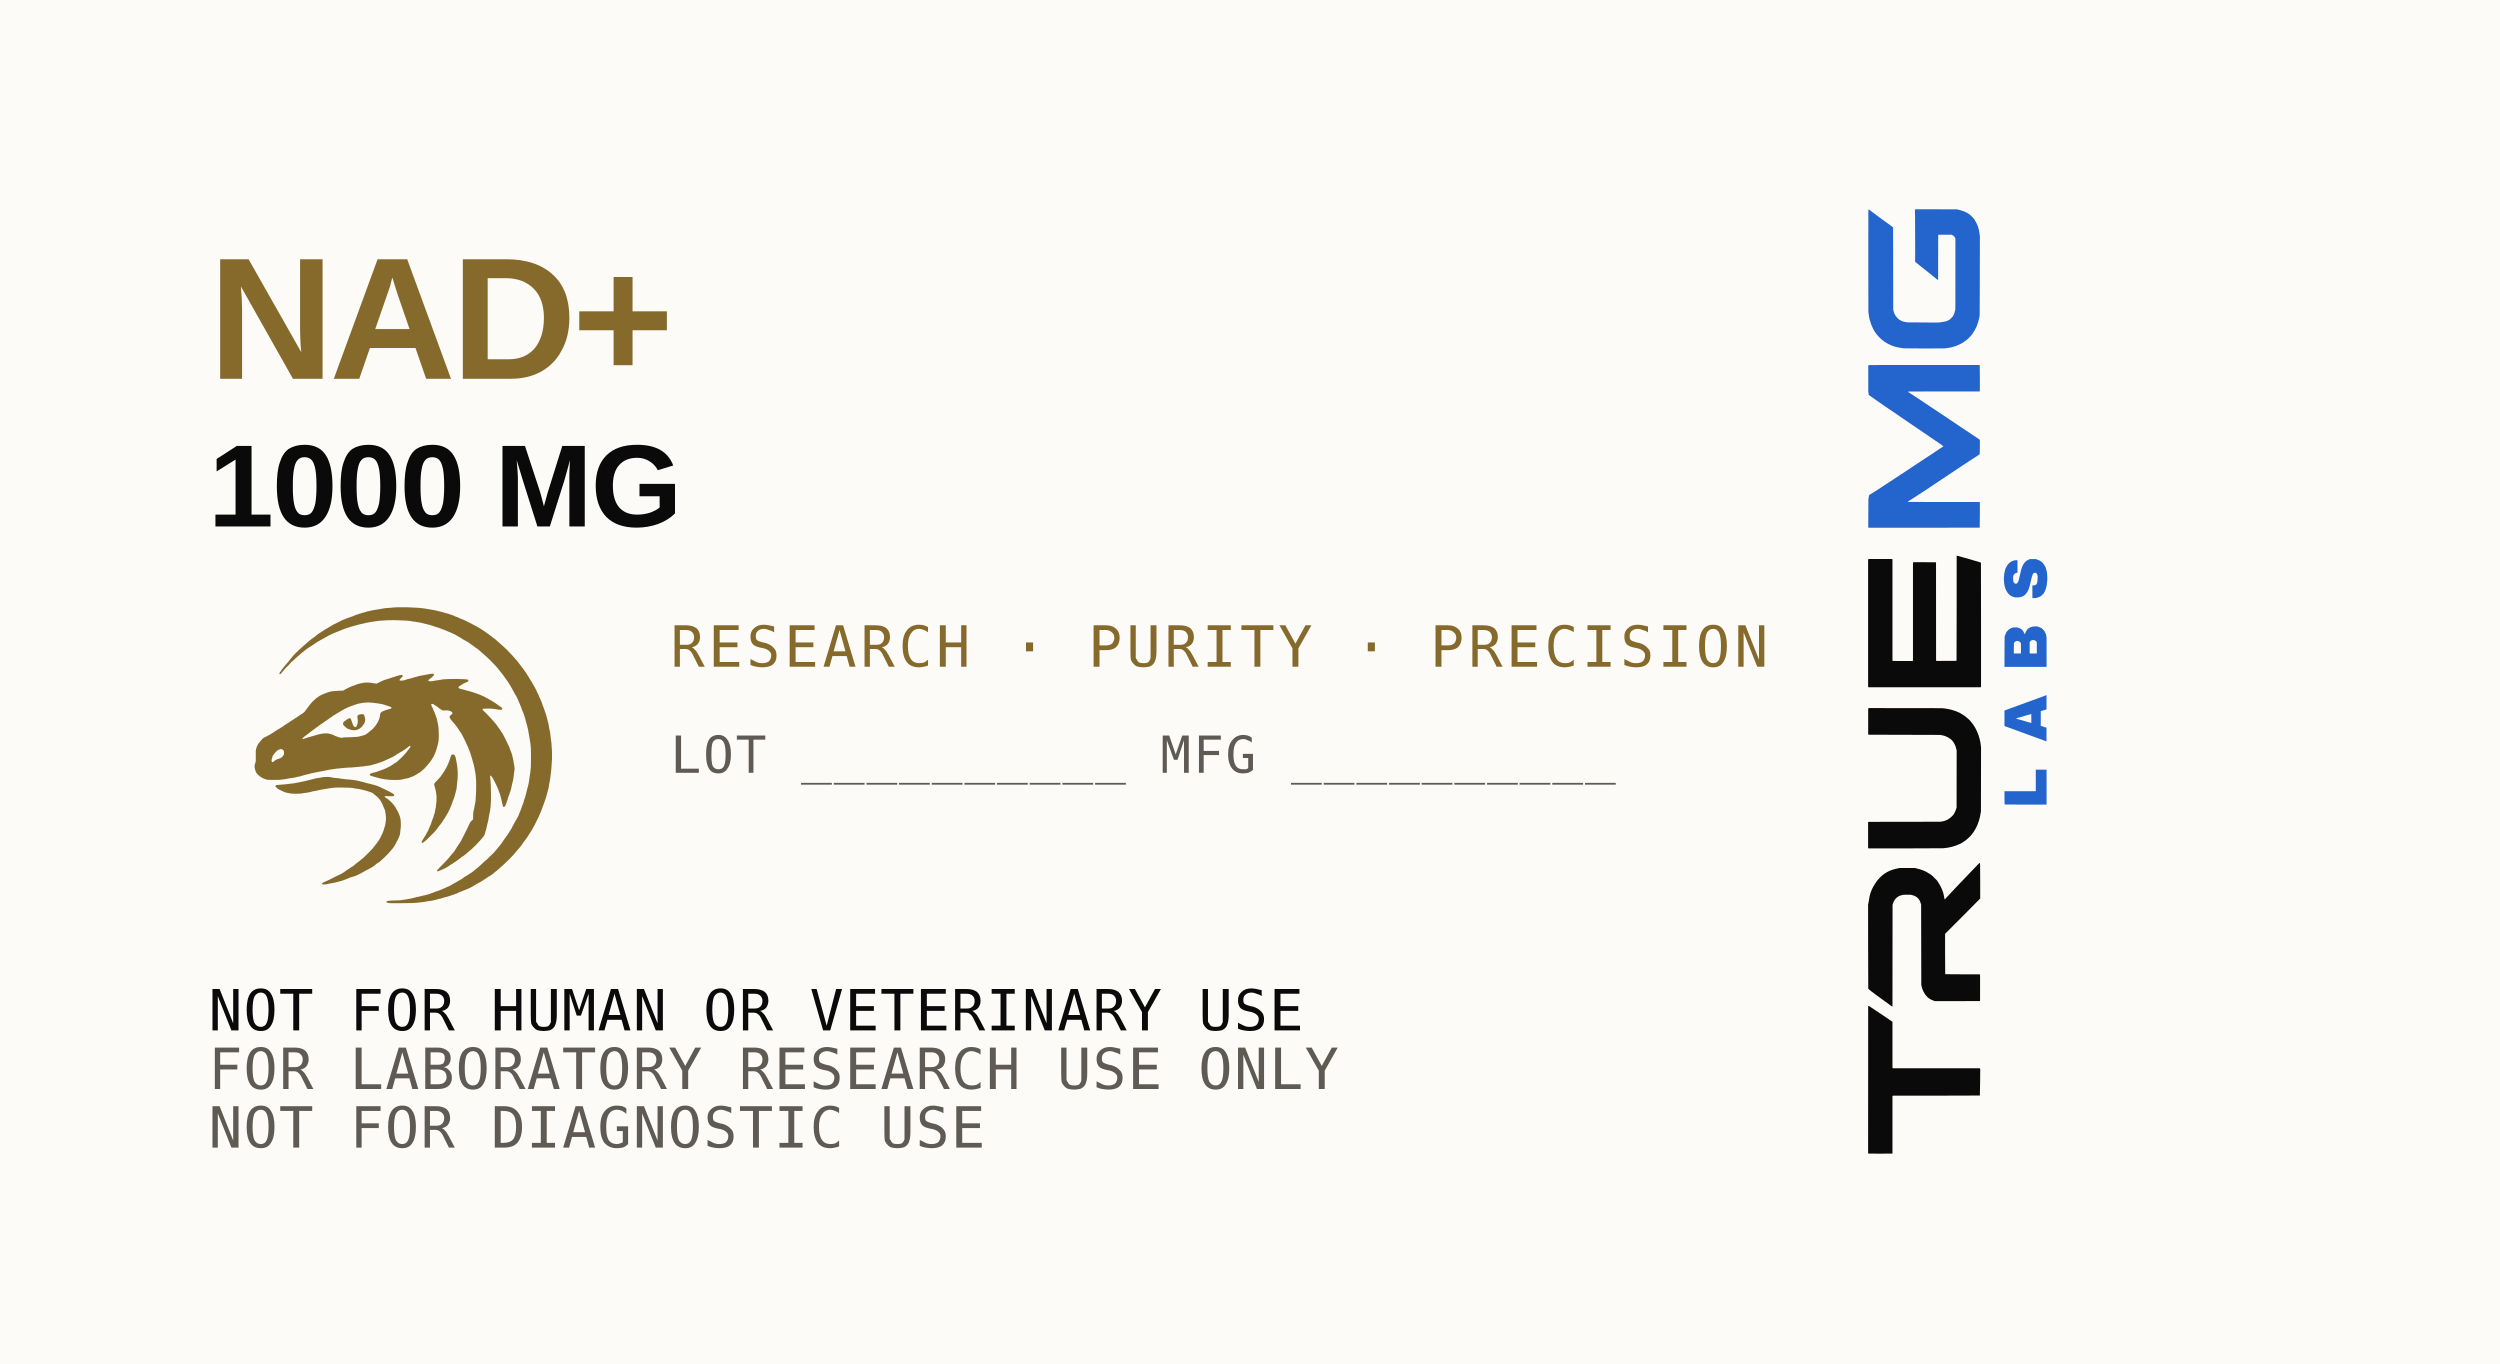
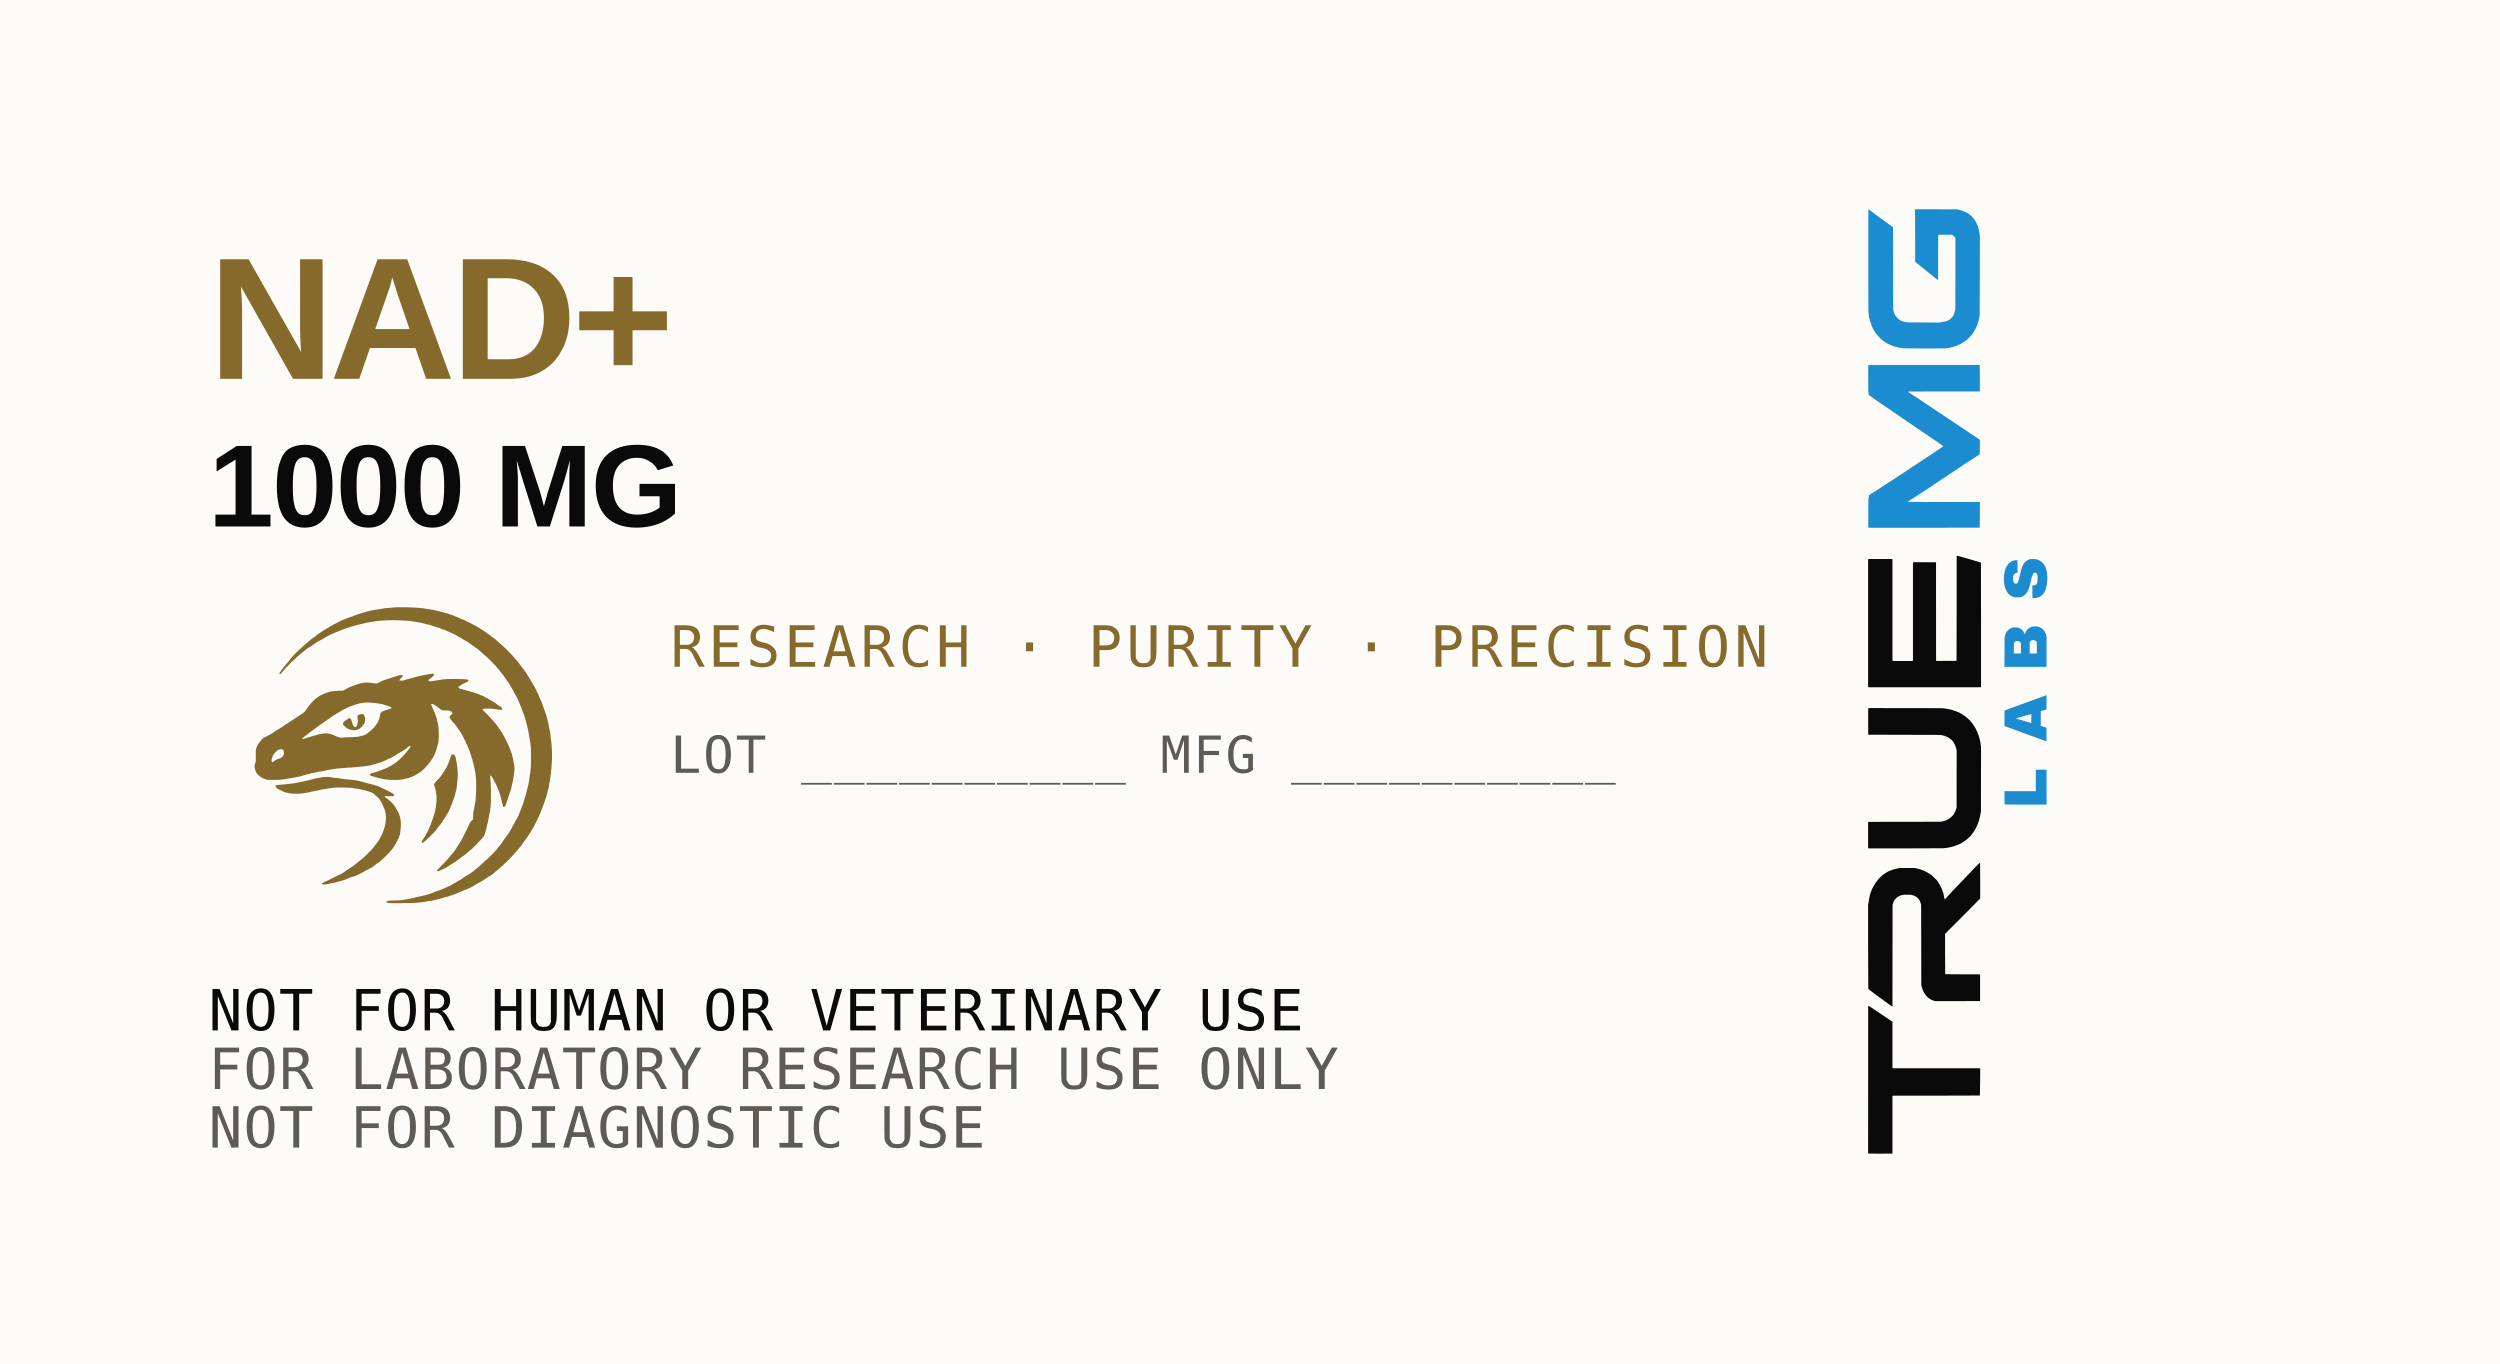
<svg xmlns="http://www.w3.org/2000/svg" width="66.0mm" height="36.0mm" viewBox="0 0 66.0 36.0">
  <rect x="0" y="0" width="66.0" height="36.0" fill="#FCFBF8" />
  <g transform="translate(49.30,30.50) rotate(-90) scale(0.004437)">
    <g transform="translate(0,681) scale(0.025,-0.025)" stroke="none">
      <g fill="#0A0A0B">
        <path d="M465 27020 l-58 -59 -15 -2770 c-8 -1524 0 -2802 18 -2841 l33 -70 6816 0 6815 0 61 -61 61 -61 -3 -10322 c-2 -5867 12 -10336 32 -10355 19 -18 1457 -45 3195 -61 l3160 -28 70 77 70 78 0 10325 0 10325 77 42 78 41 5439 0 5440 0 86 110 c125 160 843 1198 1065 1538 295 455 724 1099 1709 2569 l910 1356 -12 104 -12 103 -17488 9 -17488 9 -59 -58z" />
        <path d="M39653 27037 c-49 -18 -221 -200 -384 -405 -458 -576 -1855 -2468 -2161 -2925 -179 -268 -743 -1037 -1416 -1929 -166 -221 -278 -407 -266 -440 l22 -57 12086 -12 12086 -12 278 -88 c640 -203 1152 -536 1485 -965 307 -395 445 -712 569 -1304 l66 -320 0 -800 0 -800 -66 -300 c-181 -812 -569 -1408 -1152 -1768 -273 -168 -352 -202 -789 -341 l-351 -111 -9580 -21 -9580 -22 -300 -72 c-898 -215 -1753 -647 -2317 -1169 -555 -514 -833 -960 -1109 -1776 l-74 -220 -9 -5315 c-6 -2923 5 -5341 24 -5374 l33 -60 3113 -1 3113 0 48 65 47 66 6 4063 c3 2235 15 4080 27 4100 13 21 2011 36 4813 36 l4790 0 4138 -4134 c2275 -2274 4176 -4155 4224 -4180 l88 -46 3836 0 c2110 0 4003 12 4207 26 l369 26 19 50 c22 57 -449 537 -1427 1453 -693 648 -3219 3069 -3680 3525 -144 143 -513 492 -821 776 -307 284 -765 716 -1018 960 -460 444 -678 647 -1334 1239 l-350 316 13 64 12 65 180 30 c98 16 287 47 419 68 1108 179 2211 624 3280 1324 l560 366 620 626 620 626 263 400 c457 695 732 1203 890 1648 218 612 370 1114 408 1352 14 88 56 250 92 360 l67 200 0 1860 0 1860 -67 280 c-37 154 -105 451 -152 660 -425 1916 -1544 3522 -3281 4711 -1373 939 -2719 1447 -4380 1652 -176 22 -437 66 -580 99 l-260 59 -9960 -6 c-5478 -3 -9999 -20 -10047 -38z" />
        <path d="M73081 27003 l-41 -78 3 -8632 c2 -4748 18 -8831 36 -9073 101 -1383 432 -2698 970 -3860 66 -143 137 -296 156 -340 20 -44 107 -188 194 -320 88 -132 189 -294 225 -360 209 -379 985 -1283 1459 -1702 967 -852 2219 -1538 3517 -1926 650 -194 1101 -302 1480 -354 165 -23 381 -62 480 -87 l180 -46 7678 -14 7679 -14 341 41 c875 105 996 127 1782 328 1078 274 2363 850 3164 1418 90 64 252 177 360 252 187 130 549 429 780 644 172 160 902 995 1009 1154 55 80 204 315 333 521 129 206 275 440 325 520 50 80 106 181 125 225 20 44 83 188 142 320 184 414 294 707 421 1120 67 220 148 481 179 580 32 99 77 306 101 460 24 154 62 337 84 406 22 69 70 384 107 700 l66 574 11 8700 12 8700 -51 100 -50 100 -3067 0 -3067 0 -52 -52 -52 -52 -24 -8508 -24 -8508 -44 -260 c-110 -664 -270 -1122 -588 -1684 -416 -734 -817 -1122 -1520 -1473 -547 -273 -643 -308 -1159 -424 l-449 -100 -6776 10 -6776 11 -200 71 c-110 39 -290 99 -400 133 -249 78 -763 334 -1012 503 -573 388 -1285 1345 -1482 1993 -23 77 -72 239 -109 360 -36 121 -85 364 -108 540 l-41 320 -14 8515 -13 8515 -45 55 -46 55 -3073 0 -3074 0 -42 -77z" />
        <path d="M111470 27037 l-70 -41 0 -13357 0 -13356 77 -42 78 -41 14699 0 c8085 0 14727 11 14761 23 73 29 147 254 589 1797 45 154 107 361 140 460 63 190 147 481 240 830 105 394 171 630 288 1030 333 1138 450 1584 428 1620 l-25 40 -12447 1 c-6847 0 -12469 14 -12496 31 l-47 30 -13 2367 -12 2367 52 52 52 52 11644 8 11643 7 44 44 44 44 13 2601 14 2601 -64 97 -64 98 -11636 0 -11636 0 -65 65 -65 65 9 2319 10 2320 55 55 56 56 12035 0 12036 0 42 77 41 78 0 2733 0 2734 -61 88 -61 87 -15129 1 -15129 0 -70 -41z" />
      </g>
-       <g fill="#2365CD">
+       <g fill="#1C8CD0">
        <path d="M149428 26991 l-69 -51 0 -13193 c0 -7256 10 -13210 23 -13230 14 -22 1228 -37 3012 -37 l2990 0 48 48 48 48 0 8485 c0 4667 11 8496 24 8510 51 51 137 -27 250 -225 101 -177 300 -490 866 -1360 66 -102 354 -541 640 -976 286 -435 601 -923 700 -1084 99 -162 321 -503 493 -760 172 -256 505 -753 740 -1103 235 -350 445 -663 467 -695 22 -31 510 -762 1084 -1623 574 -861 1170 -1754 1324 -1985 154 -231 405 -609 558 -840 153 -231 503 -754 776 -1163 274 -408 516 -772 538 -808 22 -36 195 -296 384 -577 189 -282 556 -836 816 -1232 1081 -1646 1205 -1838 1541 -2380 75 -121 155 -233 178 -249 22 -17 800 -30 1727 -30 l1686 -1 119 135 c65 75 217 295 338 490 237 384 977 1507 1354 2055 228 331 2457 3644 2617 3889 44 67 699 1051 1456 2187 757 1135 1423 2135 1480 2222 180 274 1884 2825 1961 2936 156 223 1269 1899 1393 2098 72 114 250 393 396 620 l265 412 64 -13 65 -12 10 -8456 10 -8455 45 -54 45 -54 3045 1 c1675 0 3068 15 3097 33 l52 33 3 9997 c2 5498 1 11430 -2 13183 l-5 3187 -64 64 -64 64 -3106 -3 -3106 -4 -378 -57 -379 -56 -90 -91 c-86 -86 -510 -688 -1208 -1715 -174 -255 -384 -561 -468 -680 -84 -119 -276 -396 -427 -616 -151 -220 -458 -665 -682 -990 -1061 -1535 -1504 -2184 -2993 -4392 -102 -151 -291 -424 -420 -606 -395 -558 -1826 -2658 -2692 -3952 -243 -363 -534 -795 -646 -960 -362 -533 -933 -1370 -1216 -1780 -151 -220 -481 -706 -734 -1080 -645 -958 -666 -976 -803 -710 -42 83 -173 285 -290 450 -117 165 -304 439 -414 609 -110 170 -319 485 -464 700 -262 388 -699 1050 -1710 2591 -288 440 -580 881 -649 980 -69 99 -254 378 -411 620 -158 242 -361 548 -451 680 -281 410 -2516 3790 -2639 3990 -64 104 -235 365 -380 580 -145 214 -333 498 -417 630 -84 132 -354 546 -599 920 -245 374 -615 940 -823 1259 -207 318 -435 660 -505 760 -71 99 -211 316 -313 481 -101 165 -291 462 -420 660 -130 198 -296 457 -368 575 -72 117 -167 271 -211 341 -44 69 -139 228 -212 352 -169 288 -192 306 -474 358 -129 23 -333 61 -454 84 l-220 41 -3341 16 -3341 15 -70 -51z" />
        <path d="M200748 27015 c-12 -12 -199 -36 -415 -54 -432 -34 -1041 -135 -1353 -224 -1056 -300 -1666 -529 -2360 -890 -1428 -741 -2792 -2118 -3512 -3547 -409 -812 -663 -1509 -787 -2160 -25 -132 -70 -357 -100 -500 -79 -379 -135 -742 -162 -1060 -43 -494 -55 -9253 -14 -9700 56 -610 149 -1204 259 -1660 102 -419 325 -1132 377 -1200 16 -22 80 -166 140 -320 130 -331 384 -846 530 -1076 305 -481 394 -610 605 -874 491 -615 1084 -1182 1642 -1570 290 -202 1442 -860 1505 -860 28 0 101 -26 164 -59 200 -104 621 -251 1093 -383 253 -70 546 -153 651 -184 105 -31 330 -75 500 -97 170 -23 390 -53 489 -68 99 -14 4347 -33 9440 -40 l9260 -14 540 64 c656 78 1322 222 1791 386 457 161 1227 540 1629 803 397 259 1101 959 1378 1369 420 622 746 1395 972 2303 l125 500 14 4945 15 4946 -71 71 -71 71 -1581 -27 c-870 -14 -3652 -26 -6184 -26 l-4603 0 -358 -430 c-730 -878 -909 -1102 -1673 -2099 -240 -314 -558 -715 -706 -891 -148 -176 -383 -466 -523 -644 -337 -431 -699 -871 -887 -1081 -88 -98 -148 -202 -140 -243 l14 -72 5305 -10 5304 -10 53 -64 53 -63 2 -1507 2 -1506 -91 -224 c-110 -274 -304 -474 -603 -623 l-226 -113 -8400 4 -8400 4 -320 70 c-469 102 -882 246 -1179 409 l-261 145 -360 364 -361 364 -139 260 c-255 475 -361 834 -439 1480 -25 209 -65 499 -88 643 l-43 264 25 3744 25 3744 40 105 c22 58 40 190 41 293 1 337 223 944 505 1380 483 748 1297 1294 2194 1474 l240 48 9794 23 9795 22 117 140 c64 77 166 212 225 299 139 203 491 691 749 1038 529 712 1029 1396 1202 1646 106 153 235 331 287 397 354 447 648 839 1069 1427 120 168 302 408 403 532 l184 226 -13 87 -12 88 -12145 8 c-6680 5 -12155 -1 -12167 -13z" />
      </g>
    </g>
    <g transform="translate(2086.5,811.8) scale(1.209881)">
-       <g transform="translate(0,214) scale(0.025,-0.025)" fill="#2365CD" stroke="none">
+       <g transform="translate(0,214) scale(0.025,-0.025)" fill="#1C8CD0" stroke="none">
        <g transform="translate(0.0,0)">
          <path d="M27 8413 c-15 -14 -27 -1877 -27 -4140 l0 -4113 3440 0 3440 0 0 1060 0 1060 -2120 0 -2120 0 0 3080 0 3080 -1293 0 c-712 0 -1306 -12 -1320 -27z" />
        </g>
        <g transform="translate(-21015.9,0)">
          <path d="M36449 8370 c-16 -38 -696 -1897 -1510 -4130 l-1482 -4060 1338 -11 c735 -5 1345 -2 1355 8 10 10 94 267 186 571 l167 552 1453 0 1453 0 166 -560 166 -560 1408 -11 1408 -10 -54 150 c-226 634 -2882 7899 -2925 8001 l-54 130 -1523 0 -1524 0 -28 -70z m1733 -2892 c92 -340 278 -981 413 -1425 135 -444 245 -826 245 -850 l0 -43 -880 0 -880 0 0 35 c0 20 118 428 261 908 144 480 325 1099 402 1375 77 276 150 534 162 574 12 40 41 66 65 58 l43 -14 169 -618z" />
        </g>
        <g transform="translate(-42657.8,0)">
          <path d="M69760 4303 l0 -4143 2902 0 2901 0 309 62 308 62 334 158 333 158 252 251 251 252 125 248 c69 137 153 351 185 477 l60 229 -1 321 c-1 601 -160 1085 -470 1430 -201 224 -556 447 -848 535 -133 40 -241 82 -241 95 0 12 146 91 325 175 l324 152 189 177 c231 216 381 483 460 821 l61 257 0 322 1 321 -62 239 c-83 323 -270 621 -559 892 l-241 226 -260 128 c-143 71 -368 160 -499 198 l-239 69 -2950 15 -2950 15 0 -4142z m4807 2197 c59 -44 145 -145 190 -225 l83 -146 0 -196 0 -196 -90 -178 -90 -178 -136 -91 -136 -90 -994 0 -994 0 0 702 0 702 1030 -12 1030 -12 107 -80z m151 -3079 c149 -77 276 -287 306 -506 l24 -176 -47 -179 c-53 -196 -161 -336 -329 -424 l-108 -56 -1082 0 -1082 0 0 700 0 700 1102 0 1102 0 114 -59z" />
        </g>
        <g transform="translate(-64316.7,0)">
          <path d="M108180 8534 c-883 -105 -1223 -191 -1720 -433 -723 -354 -1137 -832 -1320 -1524 l-62 -237 -3 -388 c-4 -854 255 -1416 851 -1840 580 -413 916 -536 2354 -856 1425 -317 1640 -428 1640 -841 l0 -141 -113 -114 -114 -113 -214 -63 -214 -64 -425 0 c-504 0 -844 55 -1052 172 l-152 85 -83 134 -83 134 -20 258 -21 258 -1245 -10 -1244 -11 9 -334 9 -334 66 -266 c36 -146 121 -374 189 -506 l125 -240 281 -282 281 -281 281 -146 c560 -291 1154 -435 2099 -509 l500 -39 606 38 606 39 461 117 462 116 312 163 c696 362 1073 805 1299 1525 l94 299 -2 560 -2 560 -94 240 c-217 556 -654 973 -1318 1259 -413 178 -717 261 -1834 501 -954 205 -1224 295 -1434 476 l-146 126 -4 173 -5 172 146 134 147 134 173 52 173 51 400 1 400 1 151 -53 c299 -106 549 -418 549 -685 l0 -122 1240 0 1240 0 0 232 c0 429 -157 880 -432 1244 -232 306 -531 541 -948 745 l-360 176 -388 100 c-588 151 -1538 223 -2092 157z" />
        </g>
      </g>
    </g>
  </g>
  <text x="5.5" y="10.00" font-family="Archivo Black, Archivo, Helvetica Neue, Arial, sans-serif" font-weight="900" font-size="4.60" letter-spacing="-0.12" fill="#866A2C">NAD+</text>
  <text x="5.5" y="13.90" font-family="Archivo Black, Archivo, Helvetica Neue, Arial, sans-serif" font-weight="900" font-size="3.10" letter-spacing="-0.04" fill="#0A0A0B">1000 MG</text>
  <g transform="translate(5.500,14.600) scale(0.006875)">
    <g transform="translate(0,1600) scale(0.5673759,-0.5673759)" fill="#866A2C" stroke="none">
      <path d="M1285 2453 c-13 0 -30 -1 -36 -2 -7 0 -17 -1 -23 -2 -26 -1 -32 -2 -58 -7 -8 -2 -22 -4 -31 -5 -9 -1 -24 -4 -34 -6 -10 -3 -21 -6 -26 -6 -5 -1 -12 -4 -16 -5 -5 -2 -15 -4 -22 -6 -7 -2 -17 -5 -22 -7 -5 -2 -13 -5 -18 -6 -5 -2 -12 -5 -15 -6 -3 -2 -12 -5 -18 -7 -7 -2 -14 -4 -15 -5 -2 -1 -8 -3 -14 -5 -5 -2 -12 -5 -15 -6 -2 -2 -7 -4 -10 -4 -6 -2 -15 -7 -21 -10 -1 -1 -6 -3 -9 -5 -4 -1 -9 -4 -12 -6 -4 -2 -9 -5 -13 -6 -3 -2 -8 -4 -10 -5 -2 -1 -7 -4 -12 -7 -12 -7 -19 -11 -30 -18 -5 -3 -10 -6 -10 -6 -1 0 -5 -2 -9 -5 -5 -3 -13 -9 -18 -12 -19 -12 -30 -19 -35 -24 -3 -3 -7 -6 -8 -7 -2 -1 -6 -3 -8 -6 -3 -2 -8 -5 -10 -7 -2 -1 -7 -4 -9 -6 -11 -9 -15 -13 -18 -15 -2 -2 -9 -7 -14 -12 -6 -6 -13 -12 -17 -15 -22 -18 -67 -61 -78 -75 -2 -4 -8 -10 -11 -13 -3 -4 -7 -8 -8 -10 -4 -6 -15 -20 -18 -22 -2 -2 -5 -6 -8 -9 -2 -4 -6 -8 -8 -10 -5 -6 -13 -15 -16 -20 -2 -3 -4 -6 -5 -7 -1 -1 -3 -4 -5 -6 -1 -3 -4 -8 -7 -11 -3 -4 -4 -6 -4 -9 0 -3 1 -4 4 -4 2 0 4 1 10 8 4 4 9 10 11 13 4 6 24 28 28 31 2 1 7 6 12 12 11 13 12 15 36 35 2 3 10 10 17 16 7 7 19 17 26 23 7 6 18 15 25 20 10 9 16 13 31 23 9 5 13 8 21 13 22 16 34 24 56 36 21 11 30 16 32 18 2 1 7 4 12 6 5 3 11 6 13 8 3 1 9 4 13 6 5 2 10 4 11 5 2 1 9 4 16 7 13 5 21 8 37 15 4 2 11 5 15 6 4 1 13 5 20 8 8 3 15 5 16 5 0 0 7 2 15 5 7 2 18 5 24 7 6 1 16 4 22 6 7 2 17 5 23 6 14 3 21 4 32 7 4 2 13 4 19 4 5 1 11 3 13 3 2 1 11 2 20 3 9 1 21 3 26 4 10 2 24 3 76 6 30 1 38 1 67 0 69 -2 94 -5 101 -8 1 0 5 -1 10 -1 4 -1 12 -2 19 -3 6 -1 17 -3 25 -4 8 -2 19 -4 24 -6 6 -2 16 -4 23 -6 8 -1 18 -4 24 -6 6 -2 11 -4 12 -4 2 0 17 -5 23 -8 2 0 9 -3 15 -4 6 -2 14 -5 17 -6 2 -2 9 -4 15 -6 6 -2 13 -4 16 -6 3 -2 10 -5 16 -7 6 -2 14 -6 19 -8 17 -8 34 -16 35 -16 0 0 5 -3 9 -6 5 -3 11 -6 14 -8 2 -1 6 -3 8 -4 1 -2 5 -4 8 -5 3 -2 8 -5 10 -7 4 -3 23 -13 34 -19 2 -1 5 -3 7 -5 3 -2 7 -5 9 -6 2 -1 7 -5 12 -9 5 -4 11 -8 15 -10 3 -3 7 -6 9 -8 3 -1 7 -4 11 -6 3 -3 8 -7 12 -10 3 -3 9 -9 14 -13 37 -32 31 -26 60 -54 33 -33 48 -49 67 -74 9 -12 13 -17 22 -28 2 -3 7 -10 12 -17 11 -16 19 -28 24 -34 2 -3 6 -8 8 -13 2 -4 5 -8 6 -9 0 -1 2 -4 3 -6 1 -2 5 -8 7 -12 7 -12 14 -25 19 -35 2 -5 6 -11 8 -13 2 -3 5 -9 7 -13 2 -5 4 -9 5 -11 1 -2 12 -27 16 -38 1 -4 3 -9 5 -11 2 -5 8 -22 8 -24 0 -1 2 -6 5 -11 3 -6 6 -15 8 -20 1 -5 4 -14 6 -19 1 -5 4 -13 5 -18 1 -5 3 -12 4 -16 3 -7 10 -37 12 -45 0 -3 1 -7 2 -10 1 -4 2 -9 2 -12 1 -7 6 -33 9 -52 3 -16 6 -39 7 -57 1 -21 1 -101 0 -122 -1 -23 -5 -52 -8 -66 0 -4 -2 -13 -3 -22 -2 -16 -5 -33 -7 -40 -1 -2 -3 -9 -4 -14 -1 -6 -3 -13 -4 -16 -4 -14 -8 -31 -10 -41 -2 -5 -4 -12 -5 -15 -1 -3 -4 -11 -6 -18 -1 -7 -4 -16 -6 -20 -2 -4 -5 -12 -6 -16 -3 -10 -11 -30 -15 -40 -2 -4 -6 -13 -8 -21 -3 -7 -7 -14 -8 -16 -1 -1 -3 -5 -5 -9 -2 -4 -5 -9 -7 -12 -2 -3 -6 -9 -8 -14 -2 -5 -4 -9 -5 -10 -2 -3 -13 -22 -16 -30 -3 -4 -5 -9 -7 -11 -1 -3 -4 -7 -6 -10 -1 -3 -5 -8 -7 -12 -7 -9 -19 -26 -36 -50 -5 -8 -11 -16 -13 -20 -3 -3 -9 -11 -14 -17 -20 -25 -24 -30 -42 -49 -23 -23 -37 -37 -45 -44 -4 -2 -11 -8 -16 -13 -14 -14 -34 -32 -39 -36 -3 -3 -9 -8 -14 -11 -22 -20 -38 -31 -62 -45 -17 -10 -24 -14 -29 -19 -6 -5 -8 -6 -33 -20 -8 -4 -17 -10 -21 -12 -4 -2 -11 -6 -16 -9 -4 -2 -9 -5 -10 -6 -2 -2 -12 -7 -16 -8 -2 -1 -8 -3 -12 -5 -4 -2 -11 -5 -14 -7 -4 -1 -11 -4 -17 -7 -5 -3 -10 -5 -11 -5 0 0 -4 -1 -8 -3 -8 -3 -22 -8 -24 -8 -1 0 -6 -2 -13 -5 -6 -3 -17 -7 -23 -9 -7 -2 -14 -4 -16 -5 -2 -1 -7 -2 -10 -3 -31 -7 -48 -11 -51 -12 -1 -1 -6 -2 -12 -2 -5 -1 -13 -3 -17 -5 -4 -1 -12 -3 -17 -4 -6 -1 -14 -3 -19 -4 -8 -2 -29 -5 -55 -9 -14 -2 -21 -2 -66 -3 -20 -1 -29 -2 -34 -6 -4 -2 -5 -3 -2 -5 2 -2 6 -4 18 -6 8 -1 17 -1 73 -1 70 0 109 1 141 6 3 1 11 1 17 2 5 1 14 2 20 3 6 2 16 3 23 4 6 1 14 2 17 2 3 1 10 3 16 4 6 1 15 3 20 5 4 2 12 3 16 4 4 1 11 2 14 4 4 1 12 3 17 5 14 3 16 4 29 8 6 2 15 5 19 6 3 1 9 3 12 4 4 2 9 4 13 5 8 2 16 6 22 9 3 3 6 4 16 7 4 1 10 3 13 5 3 2 11 5 17 7 13 4 51 22 58 28 3 2 9 6 13 8 5 2 11 6 15 8 13 8 29 17 29 17 1 0 4 2 7 4 3 3 8 6 10 7 3 2 7 5 11 7 9 7 20 14 26 16 3 2 6 4 8 6 2 1 5 4 8 5 2 2 5 5 8 7 2 2 6 5 8 7 8 5 32 26 41 35 5 4 10 9 12 10 5 4 26 24 43 41 19 19 30 31 47 52 7 8 15 17 18 21 3 3 7 8 10 11 2 3 5 7 7 9 2 3 5 7 8 11 2 3 5 8 6 10 2 2 5 6 6 8 2 2 4 6 6 7 1 1 4 5 6 9 3 4 7 10 11 15 3 5 8 13 11 18 3 4 7 10 8 12 2 3 5 7 7 10 1 3 3 7 4 8 2 3 17 29 17 30 0 1 19 39 21 42 1 2 4 7 6 12 2 5 4 11 6 14 4 7 16 36 18 44 1 4 4 10 5 14 2 3 4 9 5 13 1 4 4 11 6 16 9 25 17 50 20 65 2 9 5 20 6 24 2 4 3 11 4 15 1 4 2 13 3 21 2 7 4 18 5 24 1 6 2 17 3 23 1 13 2 17 4 31 0 5 1 14 2 20 0 5 2 17 2 26 3 26 4 63 3 90 0 13 -1 24 -1 25 -1 0 -1 5 -1 11 0 14 -3 40 -7 64 0 5 -1 14 -2 20 -1 6 -2 13 -2 16 -3 11 -4 16 -7 32 -4 27 -4 28 -7 36 -1 4 -3 11 -4 16 -4 19 -13 48 -20 66 -2 6 -5 13 -6 17 -1 4 -4 12 -7 18 -2 6 -5 14 -6 18 -3 7 -8 19 -15 34 -2 4 -6 12 -7 17 -2 4 -4 10 -6 12 -2 2 -4 7 -5 11 -5 11 -16 33 -20 38 -1 3 -4 7 -6 10 -1 4 -7 13 -12 21 -6 9 -11 17 -12 19 -1 3 -6 11 -11 18 -4 7 -9 16 -11 18 -1 2 -4 7 -7 10 -2 3 -8 11 -12 17 -5 6 -10 13 -12 15 -2 3 -6 9 -11 15 -12 17 -18 24 -31 38 -7 8 -15 17 -18 21 -4 4 -14 15 -22 23 -9 9 -19 19 -21 22 -5 5 -25 24 -28 26 -2 1 -10 9 -20 17 -9 9 -20 19 -24 22 -10 7 -16 11 -23 17 -3 3 -8 6 -10 8 -3 2 -9 6 -13 10 -12 9 -41 29 -53 36 -4 2 -9 5 -11 7 -4 2 -9 5 -17 10 -2 1 -7 4 -13 7 -6 3 -12 6 -14 7 -2 2 -6 3 -8 5 -2 1 -8 3 -12 6 -4 2 -9 5 -12 6 -3 1 -9 4 -13 6 -7 5 -20 10 -39 17 -5 2 -11 5 -15 7 -7 3 -16 7 -18 7 0 0 -4 2 -8 3 -11 6 -14 7 -23 9 -4 1 -11 4 -16 6 -5 1 -13 4 -18 5 -16 4 -25 7 -32 9 -4 1 -11 3 -16 4 -10 2 -19 4 -25 6 -3 1 -7 2 -10 2 -4 1 -14 2 -23 4 -16 2 -22 3 -42 7 -10 2 -44 5 -52 5 -4 0 -14 1 -21 1 -17 2 -71 3 -103 2z" />
      <path d="M1503 2002 c-19 -3 -77 -14 -80 -15 -1 -1 -10 -3 -20 -6 -9 -2 -20 -5 -23 -7 -4 -1 -11 -3 -16 -4 -10 -2 -22 -5 -32 -9 -4 -2 -10 -3 -17 -4 -16 -1 -18 -1 -20 1 -3 3 0 7 10 17 l10 10 0 3 c0 5 -3 7 -8 7 -4 0 -22 -4 -31 -7 -4 -1 -10 -3 -14 -5 -5 -1 -14 -4 -20 -6 -7 -3 -15 -6 -18 -6 -7 -2 -21 -7 -37 -12 -10 -4 -26 -11 -34 -16 -2 -1 -7 -3 -10 -5 l-5 -2 -6 1 c-4 0 -10 2 -15 2 -32 6 -61 6 -81 0 -3 0 -11 -2 -17 -4 -15 -4 -17 -5 -24 -8 -3 -2 -11 -4 -17 -6 -12 -4 -32 -13 -48 -22 -5 -3 -12 -7 -14 -8 l-4 -2 -27 -1 c-32 -1 -55 -4 -68 -8 -5 -2 -13 -4 -17 -6 -13 -4 -35 -14 -46 -20 -12 -7 -29 -20 -47 -38 -6 -5 -18 -20 -25 -29 -3 -4 -7 -9 -9 -12 -6 -7 -11 -14 -17 -23 -4 -6 -6 -9 -13 -14 -5 -3 -10 -7 -12 -8 -4 -2 -23 -15 -29 -19 -1 -1 -5 -3 -7 -5 -3 -1 -9 -5 -12 -8 -4 -2 -11 -7 -17 -11 -6 -4 -18 -11 -27 -18 -9 -6 -18 -11 -20 -12 -1 -1 -5 -4 -8 -6 -2 -2 -7 -5 -9 -7 -3 -1 -7 -3 -9 -5 -2 -2 -6 -4 -9 -6 -3 -1 -8 -4 -11 -6 -3 -2 -10 -7 -16 -10 -7 -4 -15 -10 -19 -13 -5 -3 -15 -9 -23 -14 -9 -4 -17 -8 -19 -10 -2 -1 -7 -3 -11 -5 -12 -5 -19 -11 -34 -30 -2 -3 -5 -7 -7 -9 -7 -8 -9 -11 -14 -23 -3 -6 -6 -15 -7 -21 l-2 -11 0 -24 c1 -42 0 -47 -1 -51 -5 -14 -6 -17 -7 -26 0 -5 0 -12 1 -16 1 -7 7 -24 9 -28 6 -11 23 -27 35 -34 7 -5 29 -14 38 -16 8 -2 86 -2 98 0 3 1 12 2 18 3 6 0 13 1 14 2 2 1 12 2 22 4 10 1 22 3 27 4 5 1 14 3 20 4 6 2 15 4 20 4 5 1 13 3 18 5 12 4 18 6 32 9 7 1 15 3 18 4 6 3 8 3 33 8 8 2 19 4 23 5 9 2 19 4 34 6 6 1 15 3 20 4 6 2 15 4 22 5 15 2 47 7 48 7 0 1 5 1 11 1 6 1 18 2 28 3 19 2 53 5 72 5 18 1 40 3 46 4 3 1 13 2 22 2 16 2 24 3 49 7 5 0 13 2 17 4 4 1 10 3 14 4 14 3 43 13 61 20 5 3 10 5 11 5 1 0 6 2 11 5 5 3 13 6 18 8 5 2 9 4 10 5 1 0 6 3 11 5 12 6 25 14 30 18 3 2 8 5 10 7 3 1 11 6 18 10 8 5 15 9 17 10 6 3 28 19 33 24 7 6 12 9 15 7 2 -2 -1 -11 -6 -16 -1 -1 -4 -6 -7 -9 -12 -17 -18 -24 -45 -52 -19 -18 -32 -30 -35 -32 -3 -2 -11 -7 -18 -11 -6 -5 -12 -9 -14 -10 -1 -1 -6 -4 -10 -6 -11 -7 -31 -16 -44 -21 -6 -2 -12 -5 -14 -5 -1 -1 -9 -4 -16 -6 -7 -2 -14 -5 -16 -6 -2 0 -9 -2 -14 -4 -14 -3 -27 -7 -30 -9 -2 0 -4 -2 -5 -3 l-1 -3 1 -3 c2 -4 7 -7 22 -10 6 -2 14 -4 20 -6 43 -13 80 -18 127 -18 32 0 42 1 73 9 6 1 13 3 16 3 5 1 13 4 18 7 3 1 7 3 10 3 3 1 8 3 11 5 2 1 8 5 13 7 5 3 10 6 12 7 1 2 5 4 9 6 9 4 22 15 39 31 13 14 33 37 41 48 2 2 6 9 9 14 14 19 29 55 36 85 2 7 3 14 4 14 1 3 4 16 5 24 1 5 1 22 2 37 0 33 -2 61 -6 79 -2 6 -4 17 -5 23 -1 7 -3 16 -5 19 -1 4 -4 12 -6 17 -2 6 -5 14 -7 19 -3 5 -5 11 -6 13 -1 3 -6 15 -14 31 -3 7 -3 9 -2 11 1 5 11 4 19 -2 2 -2 6 -5 9 -6 4 -2 24 -17 27 -20 3 -2 18 -12 21 -13 2 -1 9 -1 18 0 11 0 16 0 22 -1 18 -4 27 -10 27 -17 0 -5 -2 -7 -10 -13 -7 -5 -9 -8 -9 -14 0 -4 1 -6 8 -17 5 -6 12 -15 17 -20 10 -11 15 -17 22 -27 3 -5 8 -12 11 -16 3 -5 7 -10 9 -13 1 -2 4 -6 5 -8 2 -2 4 -5 6 -8 3 -4 14 -26 24 -46 3 -7 7 -14 8 -17 6 -12 18 -40 21 -48 2 -5 5 -13 7 -18 2 -5 5 -14 6 -19 2 -5 4 -14 6 -19 14 -49 16 -56 19 -73 0 -5 2 -15 4 -21 2 -14 4 -24 6 -53 1 -25 1 -38 0 -84 -2 -55 -3 -64 -10 -95 0 -4 -2 -12 -3 -17 -1 -5 -2 -11 -3 -12 -3 -9 -4 -22 -4 -41 l0 -20 -5 -5 c-2 -3 -6 -6 -7 -7 -5 -3 -11 -14 -15 -23 -2 -7 -30 -64 -41 -84 -1 -2 -4 -8 -7 -14 -3 -7 -8 -15 -10 -19 -3 -4 -7 -9 -8 -12 -11 -16 -15 -23 -18 -27 -1 -2 -4 -7 -6 -9 -1 -3 -3 -7 -4 -8 -3 -5 -18 -24 -33 -40 -2 -2 -5 -7 -7 -9 -7 -10 -35 -39 -64 -68 -17 -17 -22 -24 -19 -27 1 -1 2 -1 6 1 3 0 8 2 13 4 5 2 9 4 10 4 2 1 7 4 13 6 12 5 28 14 35 19 2 2 7 5 11 8 3 2 8 5 12 7 11 8 22 15 25 16 4 3 17 12 23 17 2 2 6 5 9 7 2 2 6 5 8 7 2 1 7 5 12 7 8 6 17 12 38 31 7 6 16 13 19 16 3 2 6 5 7 7 2 2 7 7 12 12 6 4 11 9 12 11 1 1 7 7 12 13 13 13 35 38 38 43 6 8 8 14 10 23 1 6 4 15 6 21 2 6 4 17 6 24 1 6 3 16 5 21 3 9 6 25 8 41 1 4 2 11 3 15 9 38 13 79 12 138 0 48 -2 87 -4 103 -2 18 -3 23 0 25 1 1 2 1 4 -1 3 -2 9 -10 14 -19 2 -4 5 -11 7 -14 7 -12 18 -34 21 -43 2 -5 4 -11 6 -13 1 -2 4 -10 6 -17 2 -7 5 -14 6 -15 2 -4 13 -51 17 -69 3 -16 5 -20 9 -21 4 0 10 5 12 11 1 2 4 11 7 18 2 8 5 17 7 20 1 2 3 9 4 15 2 5 5 14 7 19 2 5 5 13 6 18 1 4 3 11 5 15 1 3 3 13 5 21 2 8 4 19 6 26 4 14 6 24 8 41 2 16 3 30 5 40 3 12 2 24 -1 39 -2 7 -4 18 -4 24 -1 6 -3 17 -5 24 -2 7 -4 15 -4 17 -1 6 -6 21 -11 32 -2 4 -4 11 -6 16 -2 5 -4 11 -5 14 -2 3 -4 7 -5 10 -6 15 -32 66 -39 78 -5 6 -9 13 -10 14 -1 2 -3 6 -6 10 -3 3 -8 11 -13 18 -9 14 -18 25 -39 49 -10 12 -50 53 -61 63 -7 5 -8 9 -3 12 2 1 6 2 22 2 28 1 44 0 77 -6 26 -4 31 -3 31 3 0 7 -4 11 -21 22 -6 5 -16 11 -21 15 -18 12 -32 21 -34 22 -4 1 -14 7 -17 9 -2 1 -6 4 -10 6 -4 1 -10 4 -13 7 -4 2 -8 4 -8 4 -1 0 -5 2 -11 5 -17 8 -31 13 -50 19 -7 2 -15 5 -17 6 -3 1 -10 3 -17 5 -24 6 -29 7 -36 10 -5 1 -10 3 -12 3 -15 3 -27 7 -28 10 -2 3 -1 6 1 9 2 1 18 12 31 20 3 2 10 5 15 7 10 3 17 8 19 12 1 3 -1 7 -4 8 -10 5 -126 7 -167 2 -4 0 -12 -2 -16 -3 -5 -1 -14 -2 -20 -3 -7 -1 -18 -2 -25 -4 -23 -4 -36 -4 -38 0 -2 4 0 7 6 11 12 8 28 22 30 26 2 4 2 6 0 8 -3 3 -4 3 -10 3 -4 0 -10 -1 -13 -1z m-398 -195 c16 -1 28 -3 37 -4 3 -1 11 -2 19 -3 17 -3 21 -4 31 -7 5 -2 16 -5 24 -8 16 -5 23 -8 23 -11 2 -5 -1 -7 -15 -10 -18 -5 -43 -14 -48 -17 -6 -4 -11 -10 -12 -14 0 -2 -2 -10 -3 -18 -3 -17 -10 -34 -18 -46 -11 -18 -28 -39 -38 -46 -24 -20 -30 -24 -34 -27 -2 -1 -5 -3 -6 -4 -3 -2 -11 -5 -19 -7 -5 -1 -14 -3 -19 -5 -11 -4 -31 -6 -78 -7 -23 0 -36 -1 -38 -2 -4 -2 -18 -1 -25 1 -3 1 -9 3 -13 5 -5 1 -12 4 -16 6 -17 9 -28 12 -42 15 -8 2 -32 2 -42 0 -12 -2 -31 -6 -40 -9 -4 -2 -10 -3 -13 -4 -4 -1 -11 -3 -17 -5 -7 -2 -15 -4 -18 -5 -4 -1 -12 -3 -18 -5 -6 -2 -13 -5 -16 -6 -6 -2 -13 -3 -15 -2 -1 2 4 7 10 12 4 3 9 7 11 9 2 2 7 6 11 8 4 3 9 7 13 10 3 3 9 8 14 11 4 3 10 8 13 10 7 5 15 11 25 18 4 2 9 6 11 8 4 4 8 7 24 17 9 6 18 12 24 17 3 2 8 6 12 8 3 2 7 5 9 6 1 2 6 5 9 7 4 2 13 8 19 13 7 5 15 10 18 11 3 2 7 4 9 6 2 1 6 4 10 6 3 2 7 5 10 6 7 5 45 26 52 28 2 1 8 3 14 6 6 3 15 6 19 7 5 2 13 5 18 7 5 2 12 4 16 5 3 1 10 2 16 4 17 3 29 5 44 6 15 1 17 1 38 -1z m-605 -316 c9 -4 12 -11 12 -23 l0 -9 -4 -8 c-6 -12 -15 -18 -30 -23 -13 -3 -28 -11 -32 -16 -8 -9 -16 -10 -18 0 -1 5 3 24 7 33 7 14 26 36 36 41 13 7 22 9 29 5z" />
      <path d="M1024 1727 c-10 -2 -12 -4 -14 -9 -2 -6 -2 -9 0 -19 3 -11 2 -28 -3 -43 -3 -10 -9 -16 -15 -14 -3 0 -9 6 -12 12 -2 5 -12 32 -13 37 -2 8 -8 13 -14 11 -1 0 -5 -2 -8 -4 -3 -2 -7 -5 -10 -7 -8 -4 -19 -13 -21 -17 -3 -4 -3 -11 -1 -16 3 -6 22 -23 28 -26 24 -11 47 -15 64 -9 15 5 33 17 39 28 2 2 5 6 7 9 5 5 7 12 10 23 1 8 1 10 0 17 -2 10 -5 22 -8 25 -4 6 -15 6 -29 2z" />
      <path d="M1650 1456 c-5 -2 -8 -7 -10 -15 -1 -4 -3 -9 -4 -12 -1 -2 -3 -8 -4 -13 -2 -5 -4 -10 -4 -11 -1 -2 -4 -9 -7 -16 -3 -7 -6 -15 -8 -17 -1 -3 -4 -7 -5 -9 -4 -8 -15 -26 -19 -31 -2 -3 -5 -8 -8 -12 -6 -10 -13 -19 -27 -33 -14 -13 -22 -23 -25 -30 l-1 -4 3 -10 c2 -5 3 -12 4 -15 1 -4 2 -9 3 -12 1 -3 2 -10 3 -15 1 -6 2 -12 2 -14 2 -6 2 -53 0 -58 0 -3 -1 -10 -2 -17 0 -7 -2 -14 -2 -17 -2 -3 -2 -6 -5 -26 -1 -4 -2 -10 -4 -13 -1 -3 -3 -9 -4 -13 -1 -7 -6 -21 -11 -31 -1 -4 -4 -10 -5 -15 -1 -5 -4 -13 -6 -17 -2 -4 -4 -9 -5 -11 -1 -3 -3 -8 -5 -12 -2 -4 -5 -11 -6 -14 -2 -4 -4 -9 -6 -11 -1 -3 -4 -8 -6 -12 -2 -3 -6 -10 -8 -14 -16 -23 -24 -38 -24 -42 0 -5 2 -7 6 -5 1 1 4 2 5 3 5 2 14 10 24 19 31 30 47 47 53 53 4 5 9 11 11 13 3 3 6 8 8 11 9 12 12 16 16 21 3 2 6 7 8 10 2 2 4 6 6 7 1 2 3 6 5 9 2 3 5 9 8 13 3 3 8 10 10 15 2 4 7 12 10 16 3 5 7 12 9 16 2 5 5 11 7 13 1 3 3 8 5 12 2 4 5 13 8 19 8 20 9 22 12 33 2 5 5 13 7 18 2 4 4 10 5 14 1 4 2 11 4 16 2 5 4 13 5 19 1 6 3 13 4 16 0 2 2 12 2 21 1 9 3 25 4 36 3 29 3 57 -1 89 -1 6 -2 15 -3 21 -2 17 -9 50 -13 57 -3 6 -11 9 -19 7z" />
      <path d="M786 1304 c-6 0 -13 -1 -16 -2 -3 -1 -13 -2 -22 -4 -10 -1 -19 -2 -21 -3 -5 -2 -33 -9 -43 -11 -5 -1 -12 -3 -15 -4 -4 -1 -16 -4 -27 -6 -32 -6 -36 -7 -44 -9 -4 -1 -11 -2 -15 -3 -38 -5 -47 -6 -60 -7 -19 -2 -27 -3 -45 -4 -18 -1 -22 -2 -24 -6 0 -4 2 -8 10 -15 10 -9 19 -14 43 -24 14 -7 20 -8 48 -13 29 -4 70 -3 97 3 4 1 11 2 15 2 9 1 27 5 29 6 2 1 13 4 35 7 11 2 22 5 25 6 6 1 13 3 41 7 11 2 24 4 31 5 22 4 57 5 114 3 22 -1 29 -1 39 -3 7 -2 18 -4 24 -4 20 -3 24 -4 36 -7 6 -2 15 -4 21 -5 19 -6 24 -7 31 -10 3 -1 8 -3 10 -3 4 -1 9 -4 16 -10 28 -22 35 -29 43 -42 2 -3 5 -7 6 -8 4 -5 16 -32 20 -44 2 -5 5 -11 6 -13 2 -6 4 -11 6 -31 3 -20 3 -33 0 -53 -3 -20 -2 -19 -7 -34 -2 -7 -5 -15 -6 -19 -1 -6 -13 -35 -17 -40 0 -1 -3 -7 -6 -13 -5 -10 -13 -23 -18 -28 -1 -1 -4 -5 -6 -9 -3 -4 -9 -12 -15 -19 -5 -6 -11 -14 -13 -17 -4 -5 -59 -60 -64 -64 -2 -1 -6 -4 -8 -6 -5 -5 -29 -24 -35 -28 -2 -1 -6 -5 -9 -7 -8 -8 -19 -16 -26 -20 -4 -1 -7 -3 -7 -4 -1 -1 -9 -7 -21 -14 -6 -4 -14 -10 -17 -12 -8 -7 -20 -13 -27 -17 -4 -2 -8 -4 -10 -5 -1 -1 -6 -3 -11 -5 -4 -2 -14 -7 -22 -11 -37 -19 -46 -23 -53 -26 -10 -3 -31 -14 -32 -16 -1 -2 -1 -3 0 -5 1 -1 2 -2 7 -3 10 -1 25 1 51 7 7 2 16 3 21 4 4 1 12 2 17 4 4 1 12 3 16 4 12 2 53 16 65 22 4 3 9 5 10 5 1 0 26 8 42 13 8 3 32 15 36 18 2 1 6 3 9 5 3 1 8 4 11 6 3 2 9 5 14 8 5 2 13 6 18 9 4 2 12 7 17 9 4 3 10 7 12 8 3 2 7 5 10 7 2 2 6 5 8 7 3 3 9 7 25 17 4 3 18 16 35 32 28 28 37 37 43 46 2 2 5 6 7 8 2 2 5 6 6 8 2 3 5 8 8 11 2 3 8 13 12 21 4 9 8 17 10 19 2 3 9 18 13 29 5 14 5 18 9 56 2 15 1 35 0 47 -1 5 -2 12 -2 15 -1 8 -6 24 -11 34 -2 4 -4 8 -4 9 0 1 -5 11 -7 13 -1 1 -4 6 -6 11 -9 17 -23 35 -40 51 -12 11 -18 16 -28 22 -11 6 -14 10 -8 12 3 1 7 1 31 0 21 0 26 0 29 3 3 3 3 7 0 10 -6 5 -22 14 -34 20 -15 7 -38 18 -45 22 -10 5 -17 8 -26 12 -6 2 -13 4 -17 6 -4 1 -12 3 -18 5 -7 2 -15 4 -18 5 -4 1 -12 3 -19 4 -6 2 -16 4 -21 6 -5 2 -12 4 -17 5 -5 0 -12 2 -17 4 -17 5 -32 7 -60 10 -23 1 -60 6 -66 7 -9 2 -24 4 -30 4 -11 0 -31 3 -41 6 -7 2 -22 2 -41 1z" />
    </g>
  </g>
  <text x="17.70" y="17.60" font-family="IBM Plex Mono, SF Mono, Menlo, monospace" font-size="1.50" letter-spacing="0.1" fill="#866A2C">RESEARCH · PURITY · PRECISION</text>
  <text x="17.70" y="20.40" font-family="IBM Plex Mono, SF Mono, Menlo, monospace" font-size="1.35" letter-spacing="0.05" fill="#5F5B54">LOT __________  MFG __________</text>
  <text x="5.5" y="27.20" font-family="IBM Plex Mono, SF Mono, Menlo, monospace" font-size="1.50" letter-spacing="0.03" fill="#0A0A0B">NOT FOR HUMAN OR VETERINARY USE</text>
  <text x="5.5" y="28.75" font-family="IBM Plex Mono, SF Mono, Menlo, monospace" font-size="1.50" letter-spacing="0.03" fill="#5F5B54">FOR LABORATORY RESEARCH USE ONLY</text>
  <text x="5.5" y="30.30" font-family="IBM Plex Mono, SF Mono, Menlo, monospace" font-size="1.50" letter-spacing="0.03" fill="#5F5B54">NOT FOR DIAGNOSTIC USE</text>
</svg>
